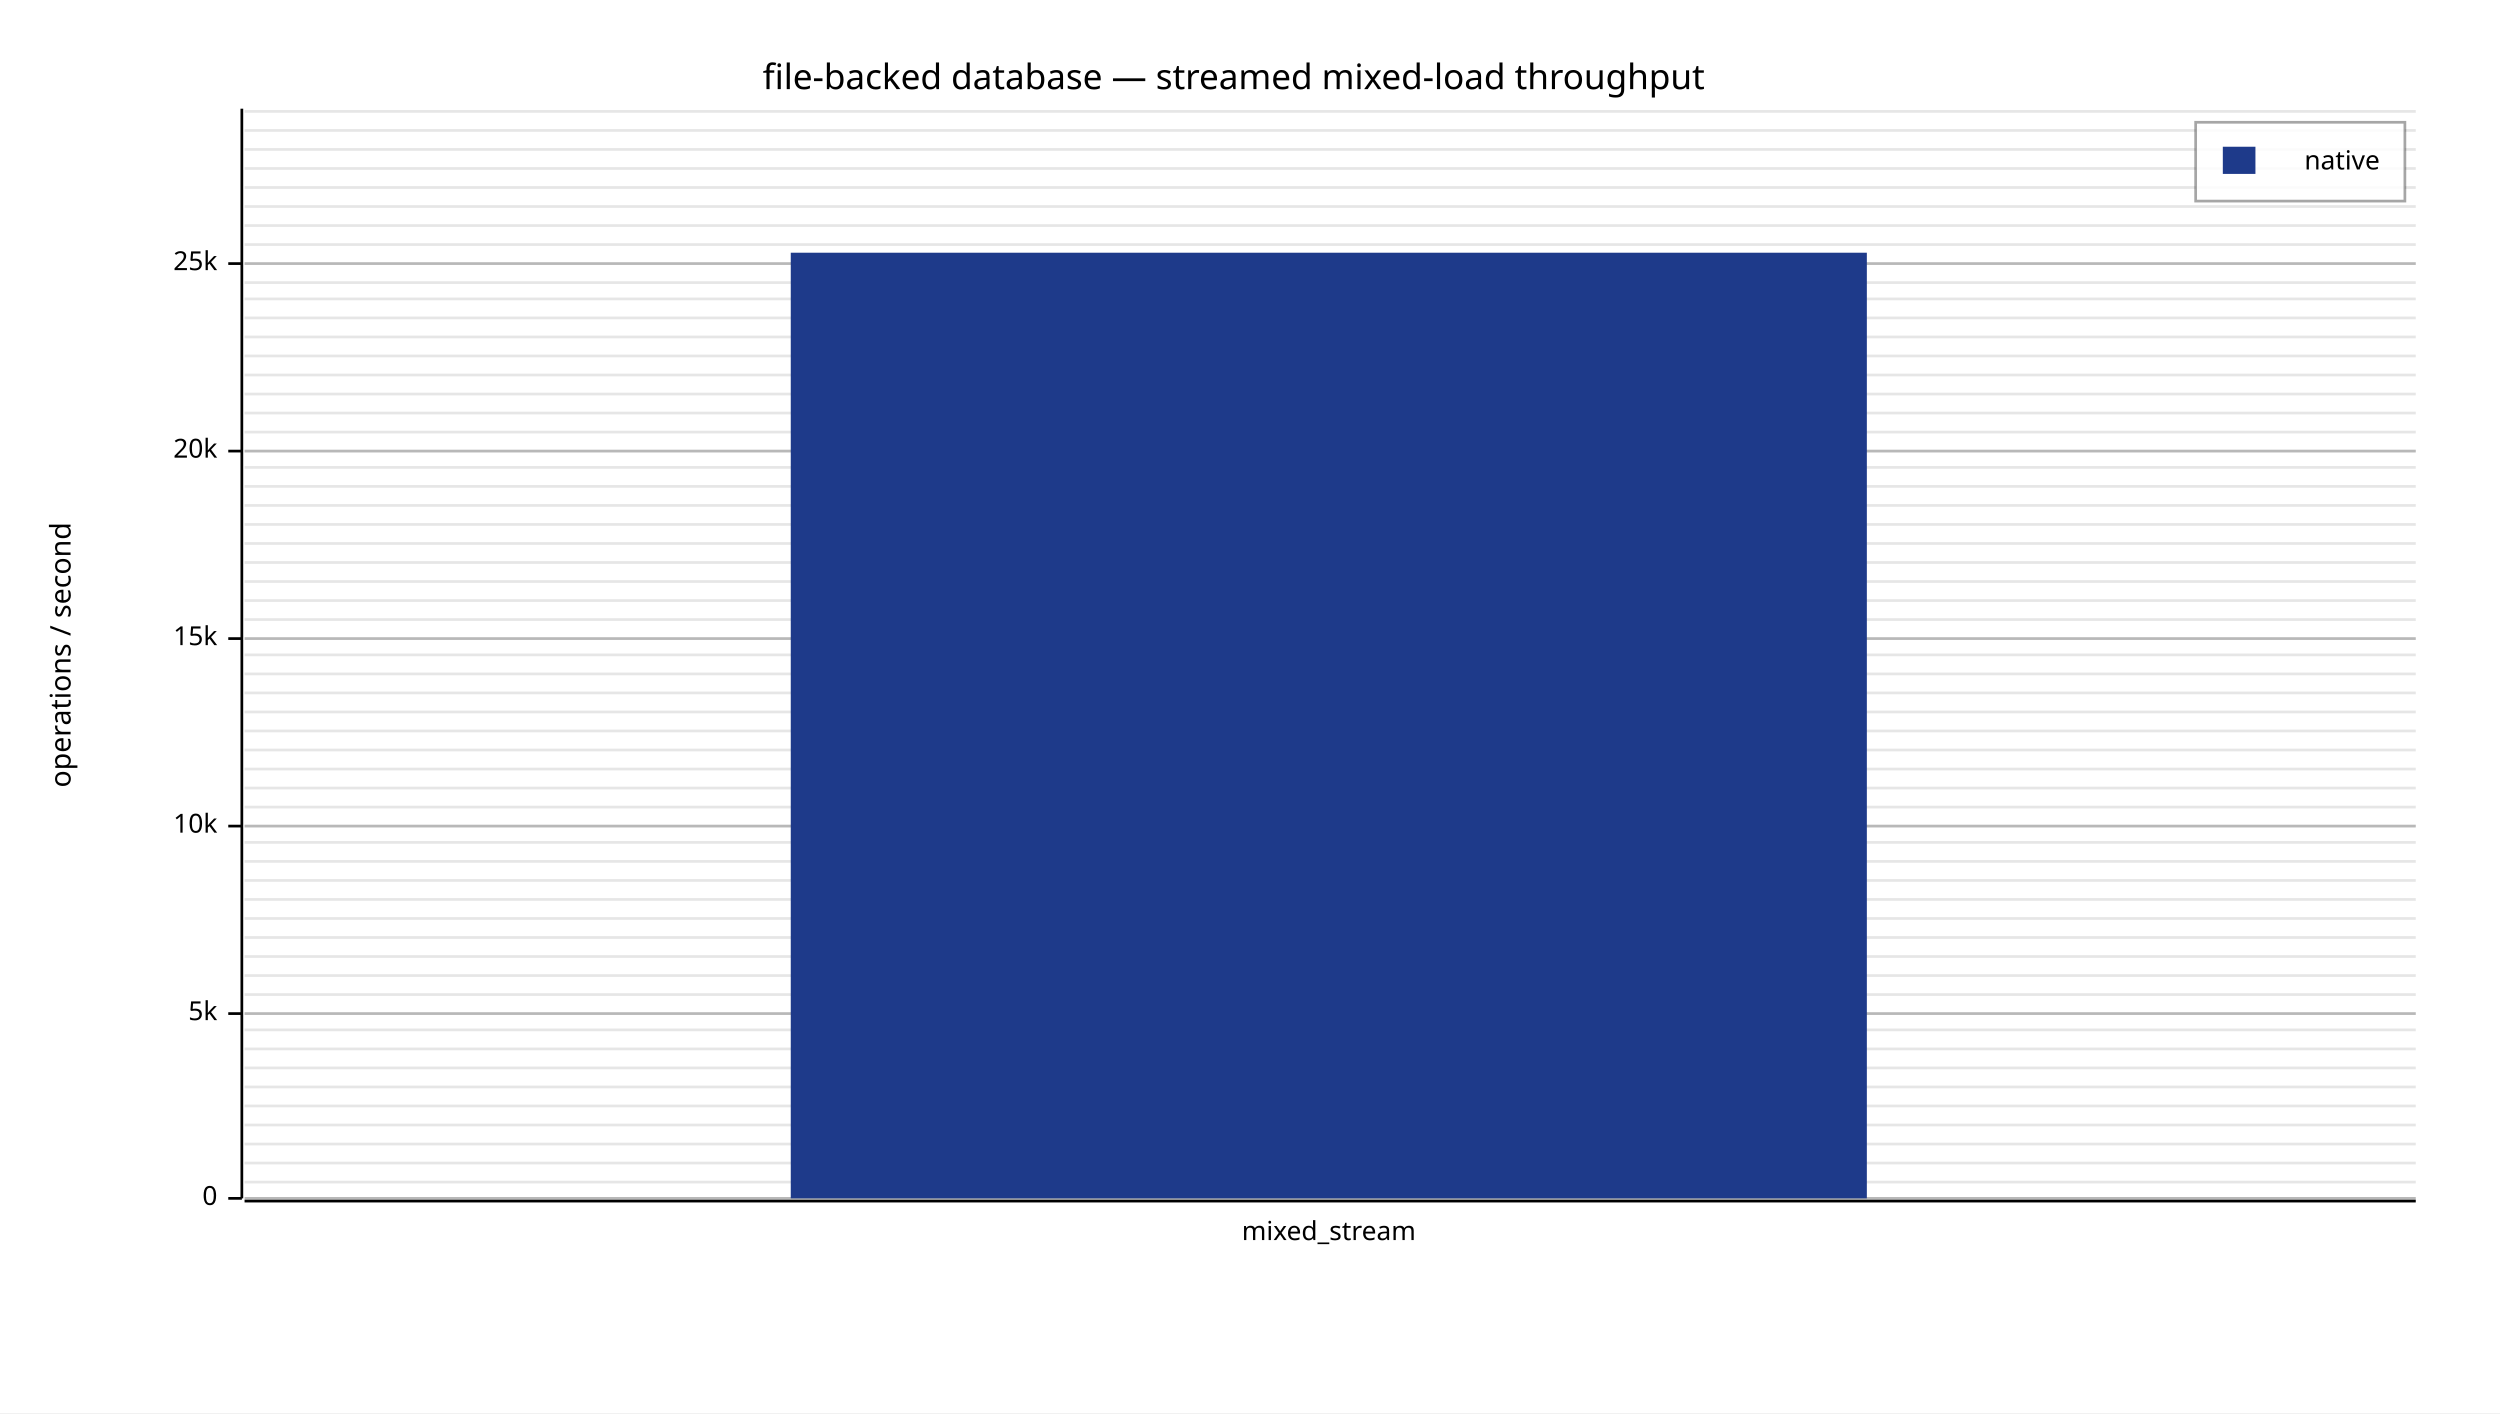
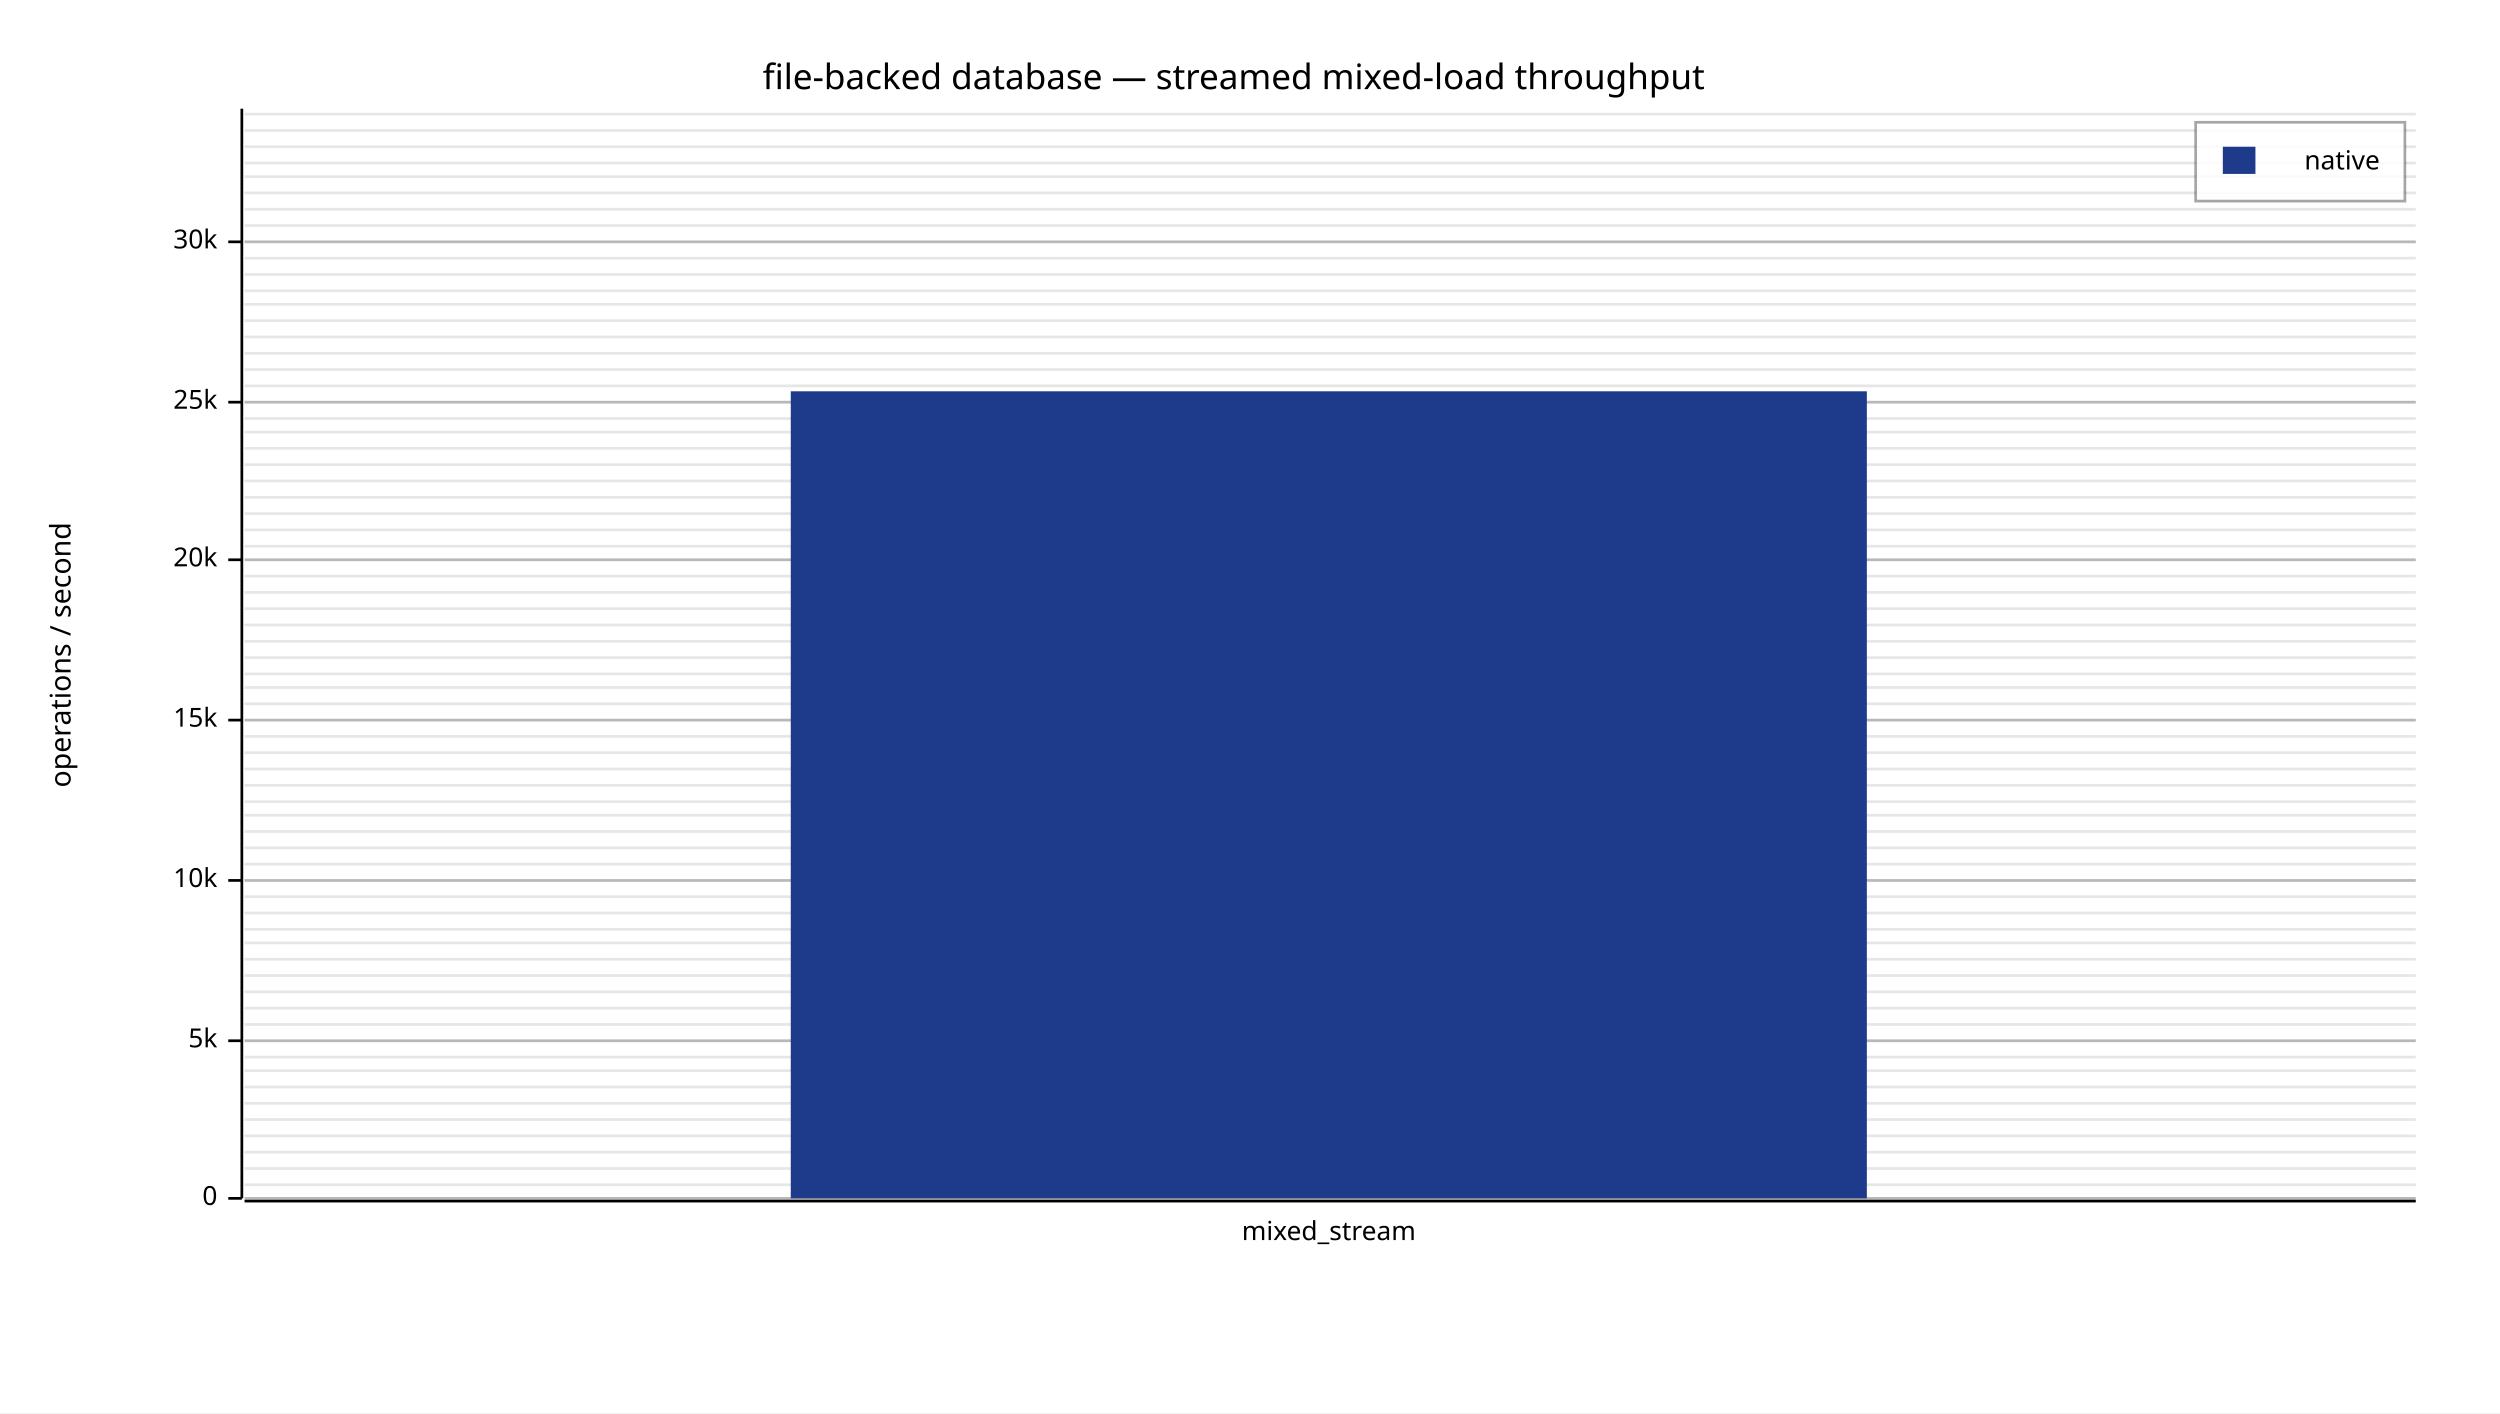
<svg xmlns="http://www.w3.org/2000/svg" width="920" height="520" viewBox="0 0 920 520">
  <rect x="0" y="0" width="920" height="520" opacity="1" fill="#FFFFFF" stroke="none" />
  <text x="454" y="23" dy="0.76em" text-anchor="middle" font-family="sans-serif" font-size="12.903" opacity="1" fill="#000000">
file-backed database — streamed mixed-load throughput
</text>
  <line opacity="0.1" stroke="#000000" stroke-width="1" x1="90" y1="441" x2="889" y2="441" />
-   <line opacity="0.1" stroke="#000000" stroke-width="1" x1="90" y1="435" x2="889" y2="435" />
-   <line opacity="0.1" stroke="#000000" stroke-width="1" x1="90" y1="428" x2="889" y2="428" />
-   <line opacity="0.1" stroke="#000000" stroke-width="1" x1="90" y1="421" x2="889" y2="421" />
-   <line opacity="0.1" stroke="#000000" stroke-width="1" x1="90" y1="414" x2="889" y2="414" />
-   <line opacity="0.1" stroke="#000000" stroke-width="1" x1="90" y1="407" x2="889" y2="407" />
+   <line opacity="0.1" stroke="#000000" stroke-width="1" x1="90" y1="436" x2="889" y2="436" />
+   <line opacity="0.1" stroke="#000000" stroke-width="1" x1="90" y1="430" x2="889" y2="430" />
+   <line opacity="0.1" stroke="#000000" stroke-width="1" x1="90" y1="424" x2="889" y2="424" />
+   <line opacity="0.1" stroke="#000000" stroke-width="1" x1="90" y1="418" x2="889" y2="418" />
+   <line opacity="0.1" stroke="#000000" stroke-width="1" x1="90" y1="412" x2="889" y2="412" />
+   <line opacity="0.1" stroke="#000000" stroke-width="1" x1="90" y1="406" x2="889" y2="406" />
  <line opacity="0.1" stroke="#000000" stroke-width="1" x1="90" y1="400" x2="889" y2="400" />
-   <line opacity="0.1" stroke="#000000" stroke-width="1" x1="90" y1="393" x2="889" y2="393" />
-   <line opacity="0.1" stroke="#000000" stroke-width="1" x1="90" y1="386" x2="889" y2="386" />
-   <line opacity="0.1" stroke="#000000" stroke-width="1" x1="90" y1="379" x2="889" y2="379" />
-   <line opacity="0.1" stroke="#000000" stroke-width="1" x1="90" y1="373" x2="889" y2="373" />
-   <line opacity="0.1" stroke="#000000" stroke-width="1" x1="90" y1="366" x2="889" y2="366" />
+   <line opacity="0.1" stroke="#000000" stroke-width="1" x1="90" y1="394" x2="889" y2="394" />
+   <line opacity="0.1" stroke="#000000" stroke-width="1" x1="90" y1="389" x2="889" y2="389" />
+   <line opacity="0.1" stroke="#000000" stroke-width="1" x1="90" y1="383" x2="889" y2="383" />
+   <line opacity="0.1" stroke="#000000" stroke-width="1" x1="90" y1="377" x2="889" y2="377" />
+   <line opacity="0.1" stroke="#000000" stroke-width="1" x1="90" y1="371" x2="889" y2="371" />
+   <line opacity="0.1" stroke="#000000" stroke-width="1" x1="90" y1="365" x2="889" y2="365" />
  <line opacity="0.1" stroke="#000000" stroke-width="1" x1="90" y1="359" x2="889" y2="359" />
-   <line opacity="0.1" stroke="#000000" stroke-width="1" x1="90" y1="352" x2="889" y2="352" />
-   <line opacity="0.1" stroke="#000000" stroke-width="1" x1="90" y1="345" x2="889" y2="345" />
-   <line opacity="0.1" stroke="#000000" stroke-width="1" x1="90" y1="338" x2="889" y2="338" />
-   <line opacity="0.1" stroke="#000000" stroke-width="1" x1="90" y1="331" x2="889" y2="331" />
+   <line opacity="0.1" stroke="#000000" stroke-width="1" x1="90" y1="353" x2="889" y2="353" />
+   <line opacity="0.1" stroke="#000000" stroke-width="1" x1="90" y1="347" x2="889" y2="347" />
+   <line opacity="0.1" stroke="#000000" stroke-width="1" x1="90" y1="342" x2="889" y2="342" />
+   <line opacity="0.1" stroke="#000000" stroke-width="1" x1="90" y1="336" x2="889" y2="336" />
+   <line opacity="0.1" stroke="#000000" stroke-width="1" x1="90" y1="330" x2="889" y2="330" />
  <line opacity="0.1" stroke="#000000" stroke-width="1" x1="90" y1="324" x2="889" y2="324" />
-   <line opacity="0.1" stroke="#000000" stroke-width="1" x1="90" y1="317" x2="889" y2="317" />
-   <line opacity="0.1" stroke="#000000" stroke-width="1" x1="90" y1="310" x2="889" y2="310" />
-   <line opacity="0.1" stroke="#000000" stroke-width="1" x1="90" y1="304" x2="889" y2="304" />
-   <line opacity="0.1" stroke="#000000" stroke-width="1" x1="90" y1="297" x2="889" y2="297" />
-   <line opacity="0.1" stroke="#000000" stroke-width="1" x1="90" y1="290" x2="889" y2="290" />
+   <line opacity="0.1" stroke="#000000" stroke-width="1" x1="90" y1="318" x2="889" y2="318" />
+   <line opacity="0.1" stroke="#000000" stroke-width="1" x1="90" y1="312" x2="889" y2="312" />
+   <line opacity="0.1" stroke="#000000" stroke-width="1" x1="90" y1="306" x2="889" y2="306" />
+   <line opacity="0.1" stroke="#000000" stroke-width="1" x1="90" y1="300" x2="889" y2="300" />
+   <line opacity="0.1" stroke="#000000" stroke-width="1" x1="90" y1="295" x2="889" y2="295" />
+   <line opacity="0.1" stroke="#000000" stroke-width="1" x1="90" y1="289" x2="889" y2="289" />
  <line opacity="0.1" stroke="#000000" stroke-width="1" x1="90" y1="283" x2="889" y2="283" />
-   <line opacity="0.1" stroke="#000000" stroke-width="1" x1="90" y1="276" x2="889" y2="276" />
-   <line opacity="0.1" stroke="#000000" stroke-width="1" x1="90" y1="269" x2="889" y2="269" />
-   <line opacity="0.1" stroke="#000000" stroke-width="1" x1="90" y1="262" x2="889" y2="262" />
-   <line opacity="0.1" stroke="#000000" stroke-width="1" x1="90" y1="255" x2="889" y2="255" />
+   <line opacity="0.1" stroke="#000000" stroke-width="1" x1="90" y1="277" x2="889" y2="277" />
+   <line opacity="0.1" stroke="#000000" stroke-width="1" x1="90" y1="271" x2="889" y2="271" />
+   <line opacity="0.1" stroke="#000000" stroke-width="1" x1="90" y1="265" x2="889" y2="265" />
+   <line opacity="0.1" stroke="#000000" stroke-width="1" x1="90" y1="259" x2="889" y2="259" />
+   <line opacity="0.1" stroke="#000000" stroke-width="1" x1="90" y1="253" x2="889" y2="253" />
  <line opacity="0.1" stroke="#000000" stroke-width="1" x1="90" y1="248" x2="889" y2="248" />
-   <line opacity="0.1" stroke="#000000" stroke-width="1" x1="90" y1="241" x2="889" y2="241" />
-   <line opacity="0.1" stroke="#000000" stroke-width="1" x1="90" y1="235" x2="889" y2="235" />
-   <line opacity="0.1" stroke="#000000" stroke-width="1" x1="90" y1="228" x2="889" y2="228" />
-   <line opacity="0.1" stroke="#000000" stroke-width="1" x1="90" y1="221" x2="889" y2="221" />
-   <line opacity="0.1" stroke="#000000" stroke-width="1" x1="90" y1="214" x2="889" y2="214" />
-   <line opacity="0.1" stroke="#000000" stroke-width="1" x1="90" y1="207" x2="889" y2="207" />
-   <line opacity="0.1" stroke="#000000" stroke-width="1" x1="90" y1="200" x2="889" y2="200" />
-   <line opacity="0.1" stroke="#000000" stroke-width="1" x1="90" y1="193" x2="889" y2="193" />
-   <line opacity="0.1" stroke="#000000" stroke-width="1" x1="90" y1="186" x2="889" y2="186" />
-   <line opacity="0.1" stroke="#000000" stroke-width="1" x1="90" y1="179" x2="889" y2="179" />
-   <line opacity="0.1" stroke="#000000" stroke-width="1" x1="90" y1="172" x2="889" y2="172" />
-   <line opacity="0.1" stroke="#000000" stroke-width="1" x1="90" y1="166" x2="889" y2="166" />
+   <line opacity="0.1" stroke="#000000" stroke-width="1" x1="90" y1="242" x2="889" y2="242" />
+   <line opacity="0.1" stroke="#000000" stroke-width="1" x1="90" y1="236" x2="889" y2="236" />
+   <line opacity="0.1" stroke="#000000" stroke-width="1" x1="90" y1="230" x2="889" y2="230" />
+   <line opacity="0.1" stroke="#000000" stroke-width="1" x1="90" y1="224" x2="889" y2="224" />
+   <line opacity="0.1" stroke="#000000" stroke-width="1" x1="90" y1="218" x2="889" y2="218" />
+   <line opacity="0.1" stroke="#000000" stroke-width="1" x1="90" y1="212" x2="889" y2="212" />
+   <line opacity="0.1" stroke="#000000" stroke-width="1" x1="90" y1="206" x2="889" y2="206" />
+   <line opacity="0.1" stroke="#000000" stroke-width="1" x1="90" y1="201" x2="889" y2="201" />
+   <line opacity="0.1" stroke="#000000" stroke-width="1" x1="90" y1="195" x2="889" y2="195" />
+   <line opacity="0.1" stroke="#000000" stroke-width="1" x1="90" y1="189" x2="889" y2="189" />
+   <line opacity="0.1" stroke="#000000" stroke-width="1" x1="90" y1="183" x2="889" y2="183" />
+   <line opacity="0.1" stroke="#000000" stroke-width="1" x1="90" y1="177" x2="889" y2="177" />
+   <line opacity="0.1" stroke="#000000" stroke-width="1" x1="90" y1="171" x2="889" y2="171" />
+   <line opacity="0.1" stroke="#000000" stroke-width="1" x1="90" y1="165" x2="889" y2="165" />
  <line opacity="0.1" stroke="#000000" stroke-width="1" x1="90" y1="159" x2="889" y2="159" />
-   <line opacity="0.1" stroke="#000000" stroke-width="1" x1="90" y1="152" x2="889" y2="152" />
-   <line opacity="0.1" stroke="#000000" stroke-width="1" x1="90" y1="145" x2="889" y2="145" />
-   <line opacity="0.1" stroke="#000000" stroke-width="1" x1="90" y1="138" x2="889" y2="138" />
-   <line opacity="0.1" stroke="#000000" stroke-width="1" x1="90" y1="131" x2="889" y2="131" />
+   <line opacity="0.1" stroke="#000000" stroke-width="1" x1="90" y1="154" x2="889" y2="154" />
+   <line opacity="0.1" stroke="#000000" stroke-width="1" x1="90" y1="148" x2="889" y2="148" />
+   <line opacity="0.1" stroke="#000000" stroke-width="1" x1="90" y1="142" x2="889" y2="142" />
+   <line opacity="0.1" stroke="#000000" stroke-width="1" x1="90" y1="136" x2="889" y2="136" />
+   <line opacity="0.1" stroke="#000000" stroke-width="1" x1="90" y1="130" x2="889" y2="130" />
  <line opacity="0.1" stroke="#000000" stroke-width="1" x1="90" y1="124" x2="889" y2="124" />
-   <line opacity="0.1" stroke="#000000" stroke-width="1" x1="90" y1="117" x2="889" y2="117" />
-   <line opacity="0.1" stroke="#000000" stroke-width="1" x1="90" y1="110" x2="889" y2="110" />
-   <line opacity="0.1" stroke="#000000" stroke-width="1" x1="90" y1="104" x2="889" y2="104" />
-   <line opacity="0.1" stroke="#000000" stroke-width="1" x1="90" y1="97" x2="889" y2="97" />
-   <line opacity="0.1" stroke="#000000" stroke-width="1" x1="90" y1="90" x2="889" y2="90" />
+   <line opacity="0.1" stroke="#000000" stroke-width="1" x1="90" y1="118" x2="889" y2="118" />
+   <line opacity="0.1" stroke="#000000" stroke-width="1" x1="90" y1="112" x2="889" y2="112" />
+   <line opacity="0.1" stroke="#000000" stroke-width="1" x1="90" y1="107" x2="889" y2="107" />
+   <line opacity="0.1" stroke="#000000" stroke-width="1" x1="90" y1="101" x2="889" y2="101" />
+   <line opacity="0.1" stroke="#000000" stroke-width="1" x1="90" y1="95" x2="889" y2="95" />
+   <line opacity="0.1" stroke="#000000" stroke-width="1" x1="90" y1="89" x2="889" y2="89" />
  <line opacity="0.1" stroke="#000000" stroke-width="1" x1="90" y1="83" x2="889" y2="83" />
-   <line opacity="0.1" stroke="#000000" stroke-width="1" x1="90" y1="76" x2="889" y2="76" />
-   <line opacity="0.1" stroke="#000000" stroke-width="1" x1="90" y1="69" x2="889" y2="69" />
-   <line opacity="0.1" stroke="#000000" stroke-width="1" x1="90" y1="62" x2="889" y2="62" />
-   <line opacity="0.1" stroke="#000000" stroke-width="1" x1="90" y1="55" x2="889" y2="55" />
+   <line opacity="0.1" stroke="#000000" stroke-width="1" x1="90" y1="77" x2="889" y2="77" />
+   <line opacity="0.1" stroke="#000000" stroke-width="1" x1="90" y1="71" x2="889" y2="71" />
+   <line opacity="0.1" stroke="#000000" stroke-width="1" x1="90" y1="65" x2="889" y2="65" />
+   <line opacity="0.1" stroke="#000000" stroke-width="1" x1="90" y1="60" x2="889" y2="60" />
+   <line opacity="0.1" stroke="#000000" stroke-width="1" x1="90" y1="54" x2="889" y2="54" />
  <line opacity="0.1" stroke="#000000" stroke-width="1" x1="90" y1="48" x2="889" y2="48" />
-   <line opacity="0.1" stroke="#000000" stroke-width="1" x1="90" y1="41" x2="889" y2="41" />
+   <line opacity="0.1" stroke="#000000" stroke-width="1" x1="90" y1="42" x2="889" y2="42" />
  <text x="18" y="241" dy="0.76em" text-anchor="middle" font-family="sans-serif" font-size="10.484" opacity="1" fill="#000000" transform="rotate(270, 18, 241)">
operations / second
</text>
  <line opacity="0.2" stroke="#000000" stroke-width="1" x1="90" y1="441" x2="889" y2="441" />
-   <line opacity="0.2" stroke="#000000" stroke-width="1" x1="90" y1="373" x2="889" y2="373" />
-   <line opacity="0.2" stroke="#000000" stroke-width="1" x1="90" y1="304" x2="889" y2="304" />
-   <line opacity="0.2" stroke="#000000" stroke-width="1" x1="90" y1="235" x2="889" y2="235" />
-   <line opacity="0.2" stroke="#000000" stroke-width="1" x1="90" y1="166" x2="889" y2="166" />
-   <line opacity="0.2" stroke="#000000" stroke-width="1" x1="90" y1="97" x2="889" y2="97" />
+   <line opacity="0.2" stroke="#000000" stroke-width="1" x1="90" y1="383" x2="889" y2="383" />
+   <line opacity="0.2" stroke="#000000" stroke-width="1" x1="90" y1="324" x2="889" y2="324" />
+   <line opacity="0.2" stroke="#000000" stroke-width="1" x1="90" y1="265" x2="889" y2="265" />
+   <line opacity="0.2" stroke="#000000" stroke-width="1" x1="90" y1="206" x2="889" y2="206" />
+   <line opacity="0.2" stroke="#000000" stroke-width="1" x1="90" y1="148" x2="889" y2="148" />
+   <line opacity="0.2" stroke="#000000" stroke-width="1" x1="90" y1="89" x2="889" y2="89" />
  <polyline fill="none" opacity="1" stroke="#000000" stroke-width="1" points="89,40 89,441 " />
  <text x="80" y="441" dy="0.5ex" text-anchor="end" font-family="sans-serif" font-size="9.677" opacity="1" fill="#000000">
0
</text>
  <polyline fill="none" opacity="1" stroke="#000000" stroke-width="1" points="84,441 89,441 " />
-   <text x="80" y="373" dy="0.5ex" text-anchor="end" font-family="sans-serif" font-size="9.677" opacity="1" fill="#000000">
+   <text x="80" y="383" dy="0.5ex" text-anchor="end" font-family="sans-serif" font-size="9.677" opacity="1" fill="#000000">
5k
</text>
-   <polyline fill="none" opacity="1" stroke="#000000" stroke-width="1" points="84,373 89,373 " />
-   <text x="80" y="304" dy="0.5ex" text-anchor="end" font-family="sans-serif" font-size="9.677" opacity="1" fill="#000000">
+   <polyline fill="none" opacity="1" stroke="#000000" stroke-width="1" points="84,383 89,383 " />
+   <text x="80" y="324" dy="0.5ex" text-anchor="end" font-family="sans-serif" font-size="9.677" opacity="1" fill="#000000">
10k
</text>
-   <polyline fill="none" opacity="1" stroke="#000000" stroke-width="1" points="84,304 89,304 " />
-   <text x="80" y="235" dy="0.5ex" text-anchor="end" font-family="sans-serif" font-size="9.677" opacity="1" fill="#000000">
+   <polyline fill="none" opacity="1" stroke="#000000" stroke-width="1" points="84,324 89,324 " />
+   <text x="80" y="265" dy="0.5ex" text-anchor="end" font-family="sans-serif" font-size="9.677" opacity="1" fill="#000000">
15k
</text>
-   <polyline fill="none" opacity="1" stroke="#000000" stroke-width="1" points="84,235 89,235 " />
-   <text x="80" y="166" dy="0.5ex" text-anchor="end" font-family="sans-serif" font-size="9.677" opacity="1" fill="#000000">
+   <polyline fill="none" opacity="1" stroke="#000000" stroke-width="1" points="84,265 89,265 " />
+   <text x="80" y="206" dy="0.5ex" text-anchor="end" font-family="sans-serif" font-size="9.677" opacity="1" fill="#000000">
20k
</text>
-   <polyline fill="none" opacity="1" stroke="#000000" stroke-width="1" points="84,166 89,166 " />
-   <text x="80" y="97" dy="0.5ex" text-anchor="end" font-family="sans-serif" font-size="9.677" opacity="1" fill="#000000">
+   <polyline fill="none" opacity="1" stroke="#000000" stroke-width="1" points="84,206 89,206 " />
+   <text x="80" y="148" dy="0.5ex" text-anchor="end" font-family="sans-serif" font-size="9.677" opacity="1" fill="#000000">
25k
</text>
-   <polyline fill="none" opacity="1" stroke="#000000" stroke-width="1" points="84,97 89,97 " />
+   <polyline fill="none" opacity="1" stroke="#000000" stroke-width="1" points="84,148 89,148 " />
+   <text x="80" y="89" dy="0.5ex" text-anchor="end" font-family="sans-serif" font-size="9.677" opacity="1" fill="#000000">
+ 30k
+ </text>
+   <polyline fill="none" opacity="1" stroke="#000000" stroke-width="1" points="84,89 89,89 " />
  <polyline fill="none" opacity="1" stroke="#000000" stroke-width="1" points="90,442 889,442 " />
-   <rect x="291" y="93" width="396" height="348" opacity="1" fill="#1E3A8A" stroke="none" />
+   <rect x="291" y="144" width="396" height="297" opacity="1" fill="#1E3A8A" stroke="none" />
  <rect x="808" y="45" width="77" height="29" opacity="0.85" fill="#FFFFFF" stroke="none" />
  <rect x="808" y="45" width="77" height="29" opacity="0.35" fill="none" stroke="#000000" />
  <text x="848" y="55" dy="0.76em" text-anchor="start" font-family="sans-serif" font-size="9.677" opacity="1" fill="#000000">
native
</text>
  <rect x="818" y="54" width="12" height="10" opacity="1" fill="#1E3A8A" stroke="none" />
  <text x="489" y="449" dy="0.76em" text-anchor="middle" font-family="sans-serif" font-size="9.677" opacity="1" fill="#000000">
mixed_stream
</text>
</svg>
